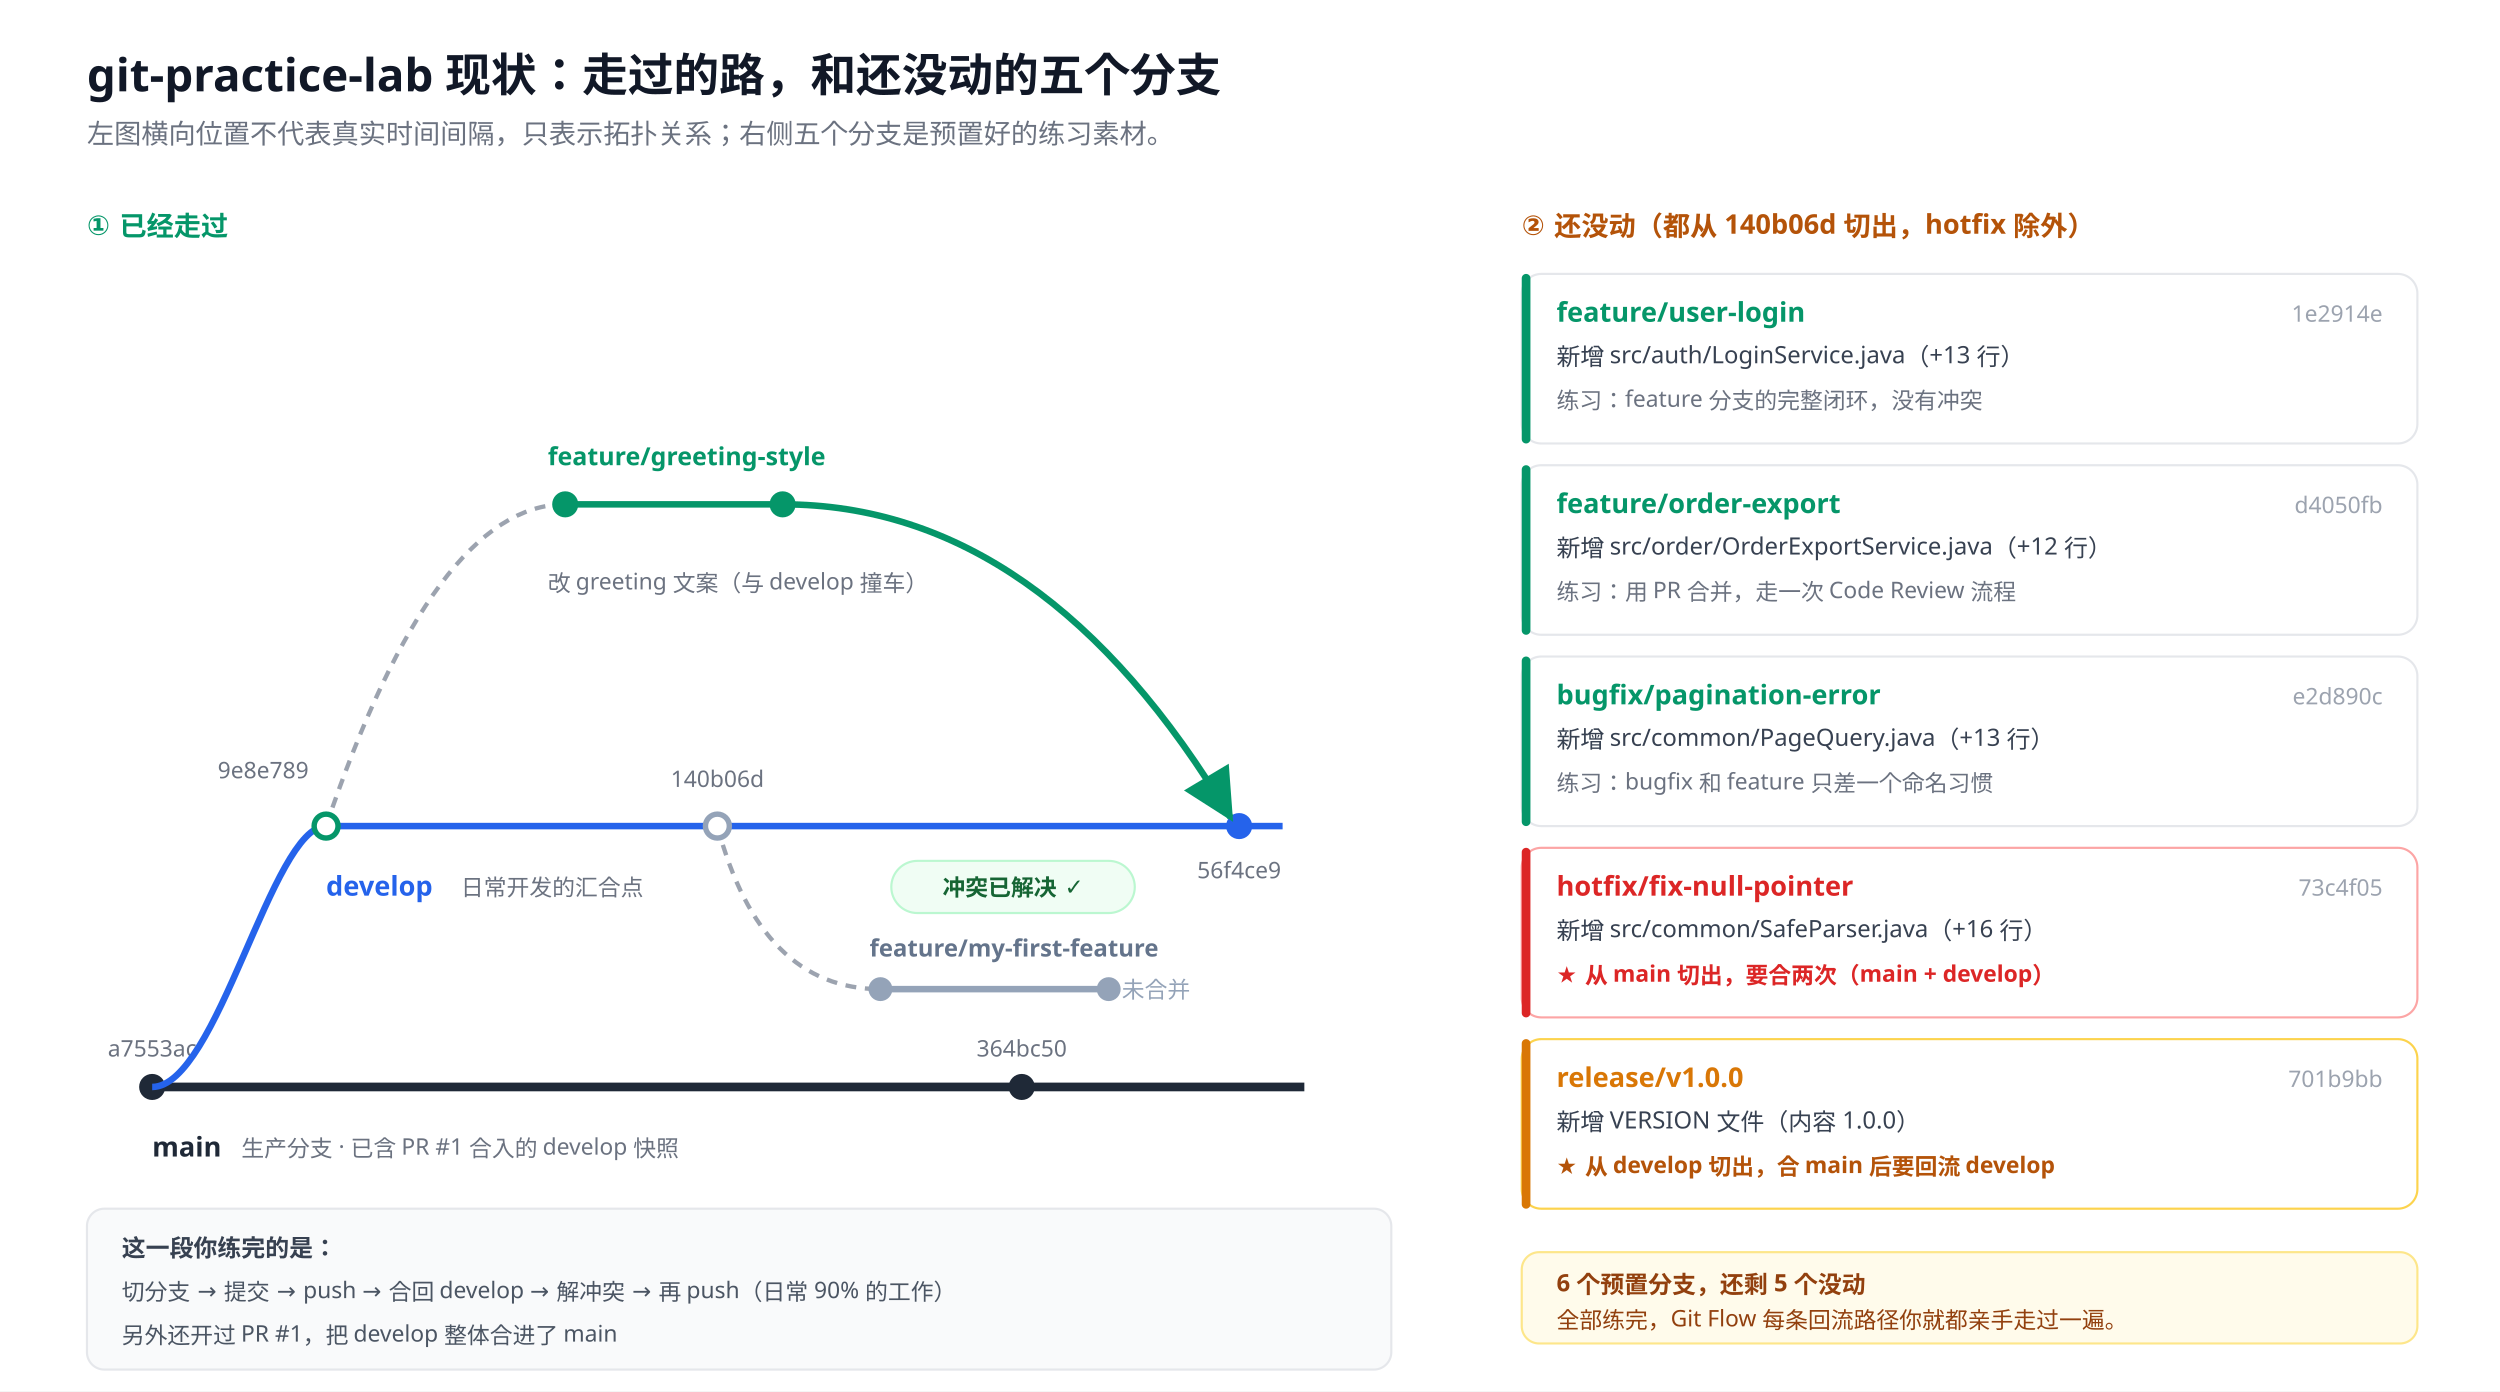
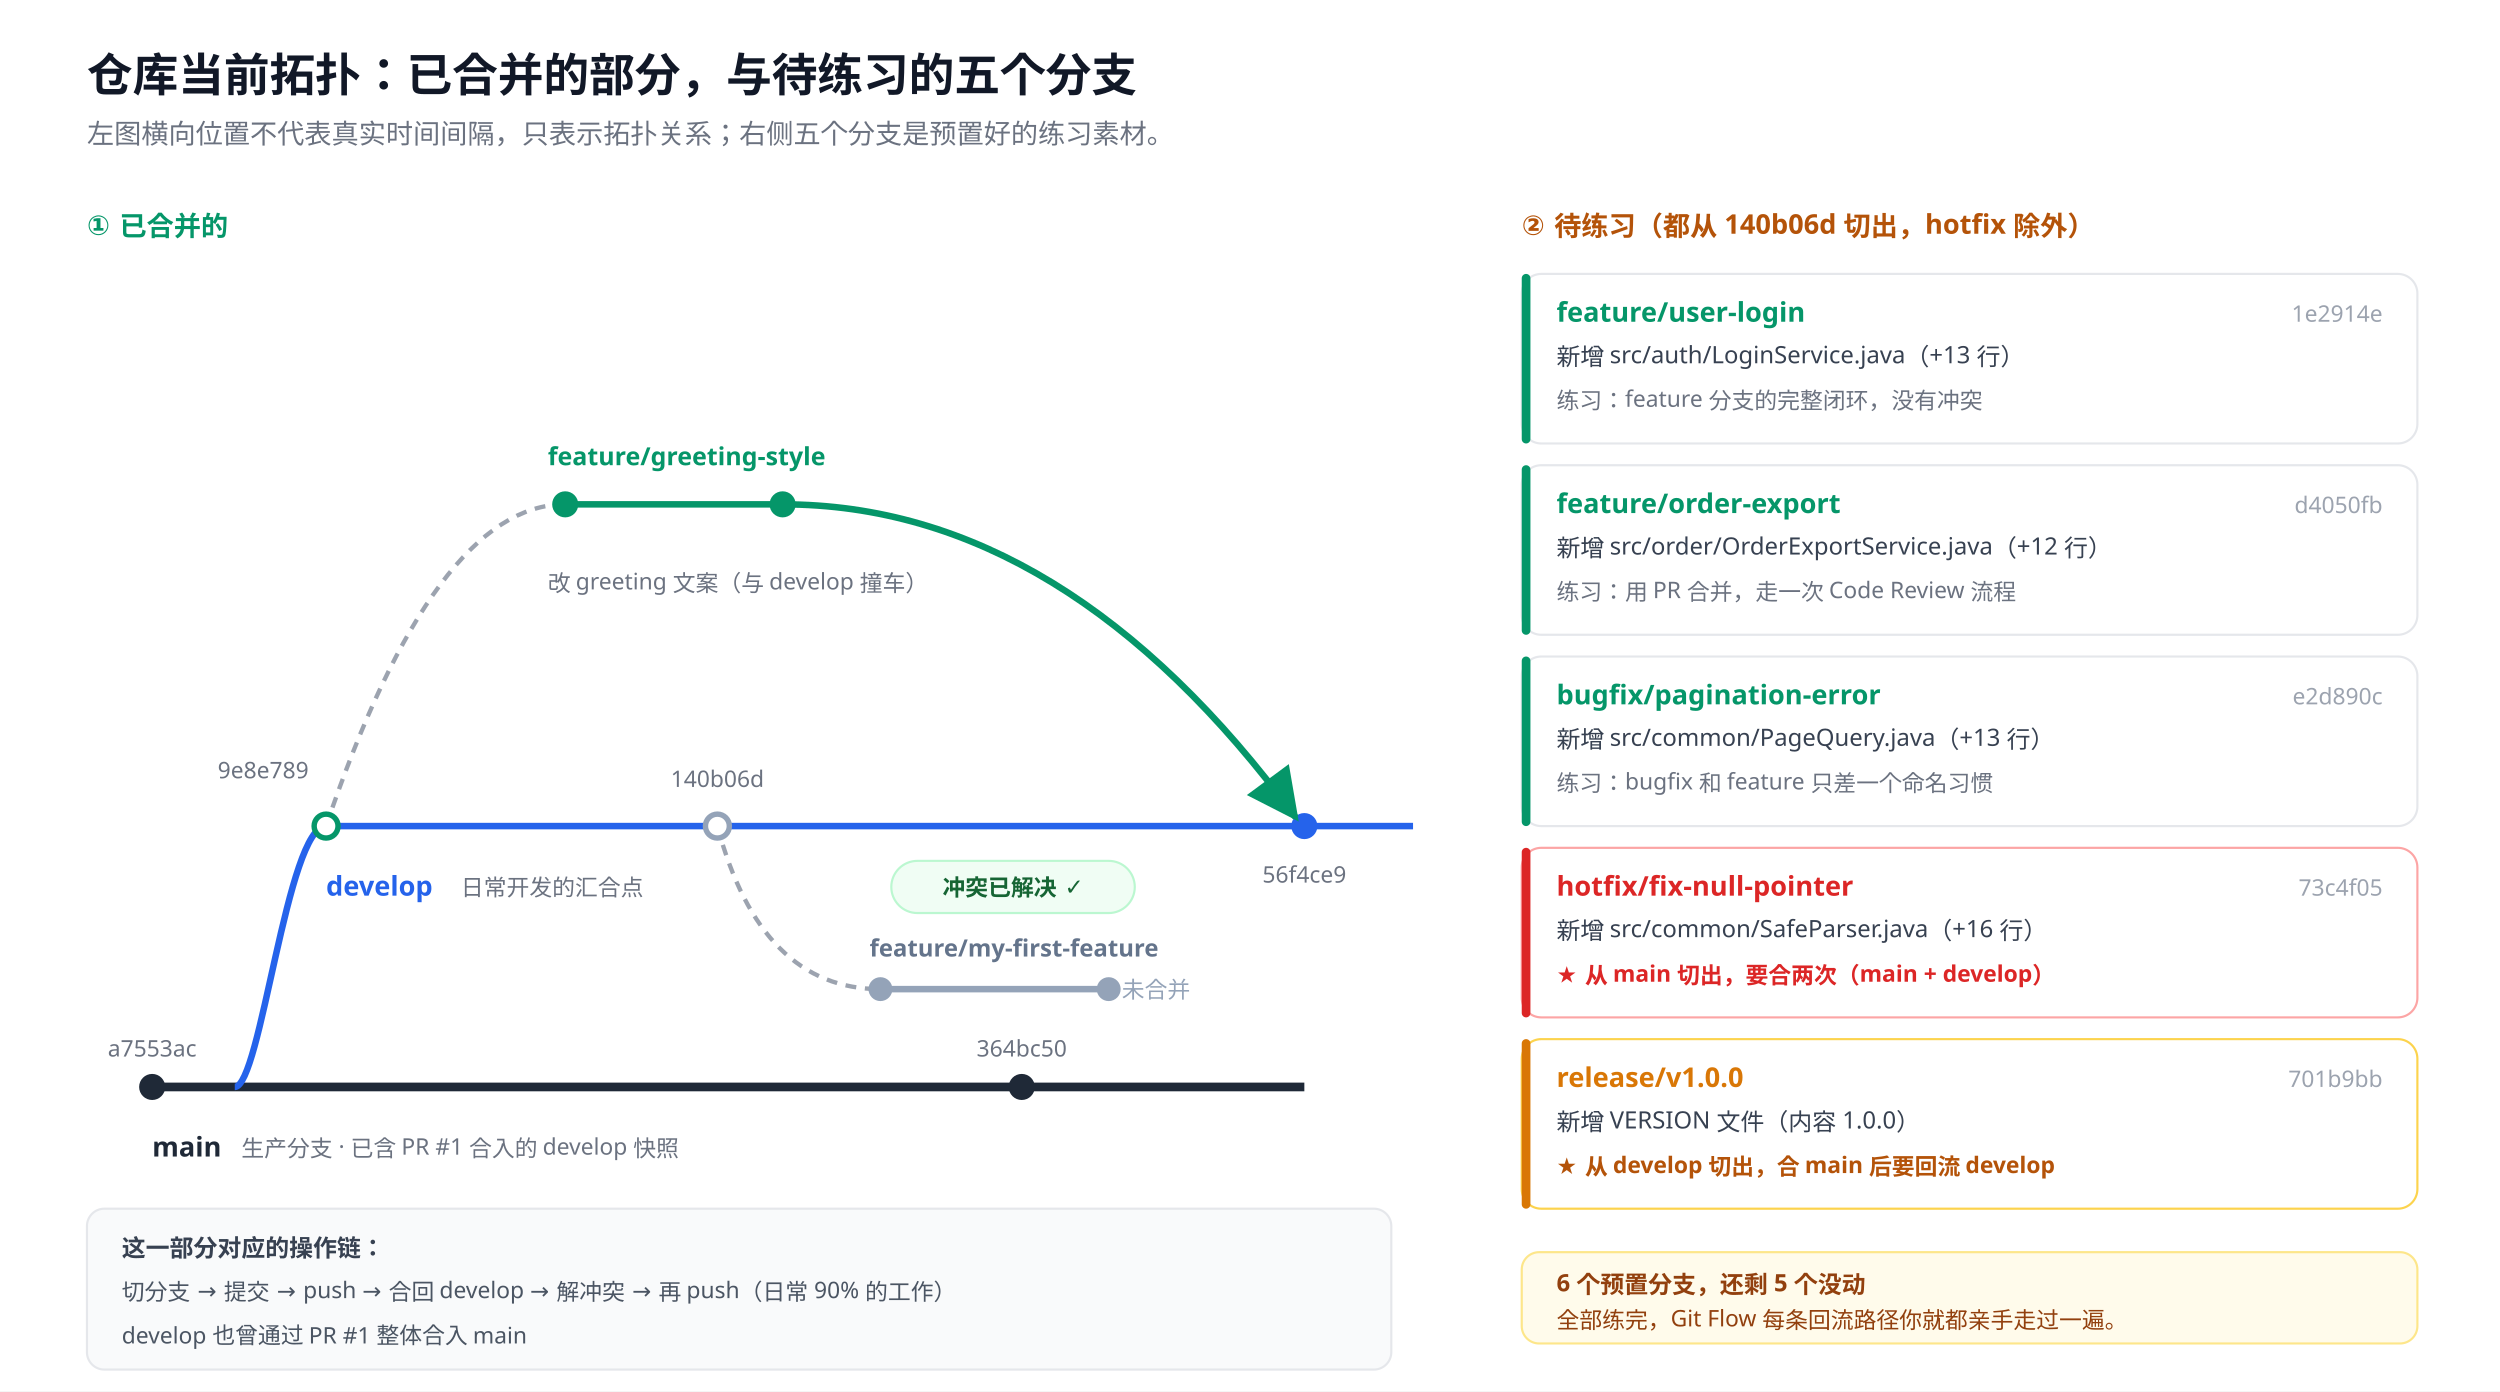
<svg xmlns="http://www.w3.org/2000/svg" viewBox="0 0 1150 640" width="1150" height="640" font-family="'Microsoft YaHei','PingFang SC','Noto Sans SC',sans-serif">
  <defs>
    <marker id="t2-green" viewBox="0 0 10 10" refX="9" refY="5" markerWidth="8" markerHeight="8" orient="auto-start-reverse">
      <path d="M 0 0 L 10 5 L 0 10 z" fill="#059669" />
    </marker>
  </defs>
  <rect width="1150" height="640" fill="#ffffff" />
-   <text x="40" y="42" font-size="21" font-weight="700" fill="#111827">git-practice-lab 现状：走过的路，和还没动的五个分支</text>
+   <text x="40" y="42" font-size="21" font-weight="700" fill="#111827">仓库当前拓扑：已合并的部分，与待练习的五个分支</text>
  <text x="40" y="66" font-size="12.5" fill="#6b7280">左图横向位置不代表真实时间间隔，只表示拓扑关系；右侧五个分支是预置好的练习素材。</text>
-   <text x="40" y="108" font-size="12.5" font-weight="700" fill="#059669">① 已经走过</text>
+   <text x="40" y="108" font-size="12.5" font-weight="700" fill="#059669">① 已合并的</text>
  <line x1="70" y1="500" x2="600" y2="500" stroke="#1f2937" stroke-width="4" />
  <circle cx="70" cy="500" r="6" fill="#1f2937" />
  <circle cx="470" cy="500" r="6" fill="#1f2937" />
  <text x="70" y="486" font-size="10.5" fill="#6b7280" text-anchor="middle">a7553ac</text>
  <text x="470" y="486" font-size="10.5" fill="#6b7280" text-anchor="middle">364bc50</text>
  <text x="70" y="532" font-size="12.5" font-weight="700" fill="#1f2937">main</text>
  <text x="111" y="532" font-size="10.5" fill="#6b7280">生产分支 · 已含 PR #1 合入的 develop 快照</text>
-   <path d="M 70,500 C 100,500 125,380 150,380" fill="none" stroke="#2563eb" stroke-width="3" />
-   <line x1="150" y1="380" x2="590" y2="380" stroke="#2563eb" stroke-width="3" />
+   <path d="M 108,500 C 120,500 132,380 150,380" fill="none" stroke="#2563eb" stroke-width="3" />
+   <line x1="150" y1="380" x2="650" y2="380" stroke="#2563eb" stroke-width="3" />
  <circle cx="150" cy="380" r="6" fill="#2563eb" />
  <circle cx="330" cy="380" r="6" fill="#2563eb" />
-   <circle cx="570" cy="380" r="6" fill="#2563eb" />
+   <circle cx="600" cy="380" r="6" fill="#2563eb" />
  <text x="142" y="358" font-size="10.5" fill="#6b7280" text-anchor="end">9e8e789</text>
  <text x="330" y="362" font-size="10.5" fill="#6b7280" text-anchor="middle">140b06d</text>
-   <text x="570" y="404" font-size="10.5" fill="#6b7280" text-anchor="middle">56f4ce9</text>
+   <text x="600" y="406" font-size="10.5" fill="#6b7280" text-anchor="middle">56f4ce9</text>
  <text x="150" y="412" font-size="12.5" font-weight="700" fill="#2563eb">develop</text>
  <text x="212" y="412" font-size="10.5" fill="#6b7280">日常开发的汇合点</text>
  <path d="M 150,380 Q 200,232 260,232" fill="none" stroke="#9ca3af" stroke-width="2" stroke-dasharray="5 4" />
  <line x1="260" y1="232" x2="360" y2="232" stroke="#059669" stroke-width="3" />
-   <path d="M 360,232 Q 480,232 566,376" fill="none" stroke="#059669" stroke-width="3" marker-end="url(#t2-green)" />
+   <path d="M 360,232 Q 490,232 596,376" fill="none" stroke="#059669" stroke-width="3" marker-end="url(#t2-green)" />
  <circle cx="150" cy="380" r="5.5" fill="#ffffff" stroke="#059669" stroke-width="2.5" />
  <circle cx="260" cy="232" r="6" fill="#059669" />
  <circle cx="360" cy="232" r="6" fill="#059669" />
  <text x="252" y="214" font-size="11.5" font-weight="700" fill="#059669">feature/greeting-style</text>
  <text x="252" y="272" font-size="10.5" fill="#6b7280">改 greeting 文案（与 develop 撞车）</text>
  <rect x="410" y="396" width="112" height="24" rx="12" fill="#f0fdf4" stroke="#bbf7d0" />
  <text x="466" y="412" font-size="10.5" font-weight="700" fill="#166534" text-anchor="middle">冲突已解决 ✓</text>
  <path d="M 330,380 Q 350,455 405,455" fill="none" stroke="#9ca3af" stroke-width="2" stroke-dasharray="5 4" />
  <line x1="405" y1="455" x2="510" y2="455" stroke="#94a3b8" stroke-width="3" />
  <circle cx="330" cy="380" r="5.5" fill="#ffffff" stroke="#94a3b8" stroke-width="2.5" />
  <circle cx="405" cy="455" r="5.5" fill="#94a3b8" />
  <circle cx="510" cy="455" r="5.5" fill="#94a3b8" />
  <text x="400" y="440" font-size="11" font-weight="600" fill="#64748b">feature/my-first-feature</text>
  <text x="516" y="459" font-size="10.5" fill="#94a3b8">未合并</text>
  <rect x="40" y="556" width="600" height="74" rx="8" fill="#f9fafb" stroke="#e5e7eb" />
-   <text x="56" y="578" font-size="11" font-weight="700" fill="#374151">这一段你练完的是：</text>
+   <text x="56" y="578" font-size="11" font-weight="700" fill="#374151">这一部分对应的操作链：</text>
  <text x="56" y="598" font-size="10.5" fill="#4b5563">切分支 → 提交 → push → 合回 develop → 解冲突 → 再 push（日常 90% 的工作）</text>
-   <text x="56" y="618" font-size="10.5" fill="#4b5563">另外还开过 PR #1，把 develop 整体合进了 main</text>
-   <text x="700" y="108" font-size="12.5" font-weight="700" fill="#b45309">② 还没动（都从 140b06d 切出，hotfix 除外）</text>
+   <text x="56" y="618" font-size="10.5" fill="#4b5563">develop 也曾通过 PR #1 整体合入 main</text>
+   <text x="700" y="108" font-size="12.5" font-weight="700" fill="#b45309">② 待练习（都从 140b06d 切出，hotfix 除外）</text>
  <rect x="700" y="126" width="412" height="78" rx="9" fill="#ffffff" stroke="#e5e7eb" />
  <rect x="700" y="126" width="4" height="78" rx="2" fill="#059669" />
  <text x="716" y="148" font-size="12.5" font-weight="700" fill="#059669">feature/user-login</text>
  <text x="1096" y="148" font-size="10.5" fill="#9ca3af" text-anchor="end">1e2914e</text>
  <text x="716" y="168" font-size="11" fill="#374151">新增 src/auth/LoginService.java（+13 行）</text>
  <text x="716" y="188" font-size="10.5" fill="#6b7280">练习：feature 分支的完整闭环，没有冲突</text>
  <rect x="700" y="214" width="412" height="78" rx="9" fill="#ffffff" stroke="#e5e7eb" />
  <rect x="700" y="214" width="4" height="78" rx="2" fill="#059669" />
  <text x="716" y="236" font-size="12.5" font-weight="700" fill="#059669">feature/order-export</text>
  <text x="1096" y="236" font-size="10.5" fill="#9ca3af" text-anchor="end">d4050fb</text>
  <text x="716" y="256" font-size="11" fill="#374151">新增 src/order/OrderExportService.java（+12 行）</text>
  <text x="716" y="276" font-size="10.5" fill="#6b7280">练习：用 PR 合并，走一次 Code Review 流程</text>
  <rect x="700" y="302" width="412" height="78" rx="9" fill="#ffffff" stroke="#e5e7eb" />
  <rect x="700" y="302" width="4" height="78" rx="2" fill="#059669" />
  <text x="716" y="324" font-size="12.5" font-weight="700" fill="#059669">bugfix/pagination-error</text>
  <text x="1096" y="324" font-size="10.5" fill="#9ca3af" text-anchor="end">e2d890c</text>
  <text x="716" y="344" font-size="11" fill="#374151">新增 src/common/PageQuery.java（+13 行）</text>
  <text x="716" y="364" font-size="10.5" fill="#6b7280">练习：bugfix 和 feature 只差一个命名习惯</text>
  <rect x="700" y="390" width="412" height="78" rx="9" fill="#ffffff" stroke="#fca5a5" />
  <rect x="700" y="390" width="4" height="78" rx="2" fill="#dc2626" />
  <text x="716" y="412" font-size="12.5" font-weight="700" fill="#dc2626">hotfix/fix-null-pointer</text>
  <text x="1096" y="412" font-size="10.5" fill="#9ca3af" text-anchor="end">73c4f05</text>
  <text x="716" y="432" font-size="11" fill="#374151">新增 src/common/SafeParser.java（+16 行）</text>
  <text x="716" y="452" font-size="10.5" font-weight="600" fill="#dc2626">★ 从 main 切出，要合两次（main + develop）</text>
  <rect x="700" y="478" width="412" height="78" rx="9" fill="#ffffff" stroke="#fcd34d" />
  <rect x="700" y="478" width="4" height="78" rx="2" fill="#d97706" />
  <text x="716" y="500" font-size="12.5" font-weight="700" fill="#d97706">release/v1.0.0</text>
  <text x="1096" y="500" font-size="10.5" fill="#9ca3af" text-anchor="end">701b9bb</text>
  <text x="716" y="520" font-size="11" fill="#374151">新增 VERSION 文件（内容 1.0.0）</text>
  <text x="716" y="540" font-size="10.5" font-weight="600" fill="#b45309">★ 从 develop 切出，合 main 后要回流 develop</text>
  <rect x="700" y="576" width="412" height="42" rx="8" fill="#fffbeb" stroke="#fde68a" />
  <text x="716" y="594" font-size="11" font-weight="700" fill="#92400e">6 个预置分支，还剩 5 个没动</text>
  <text x="716" y="611" font-size="10.5" fill="#92400e">全部练完，Git Flow 每条回流路径你就都亲手走过一遍。</text>
</svg>
